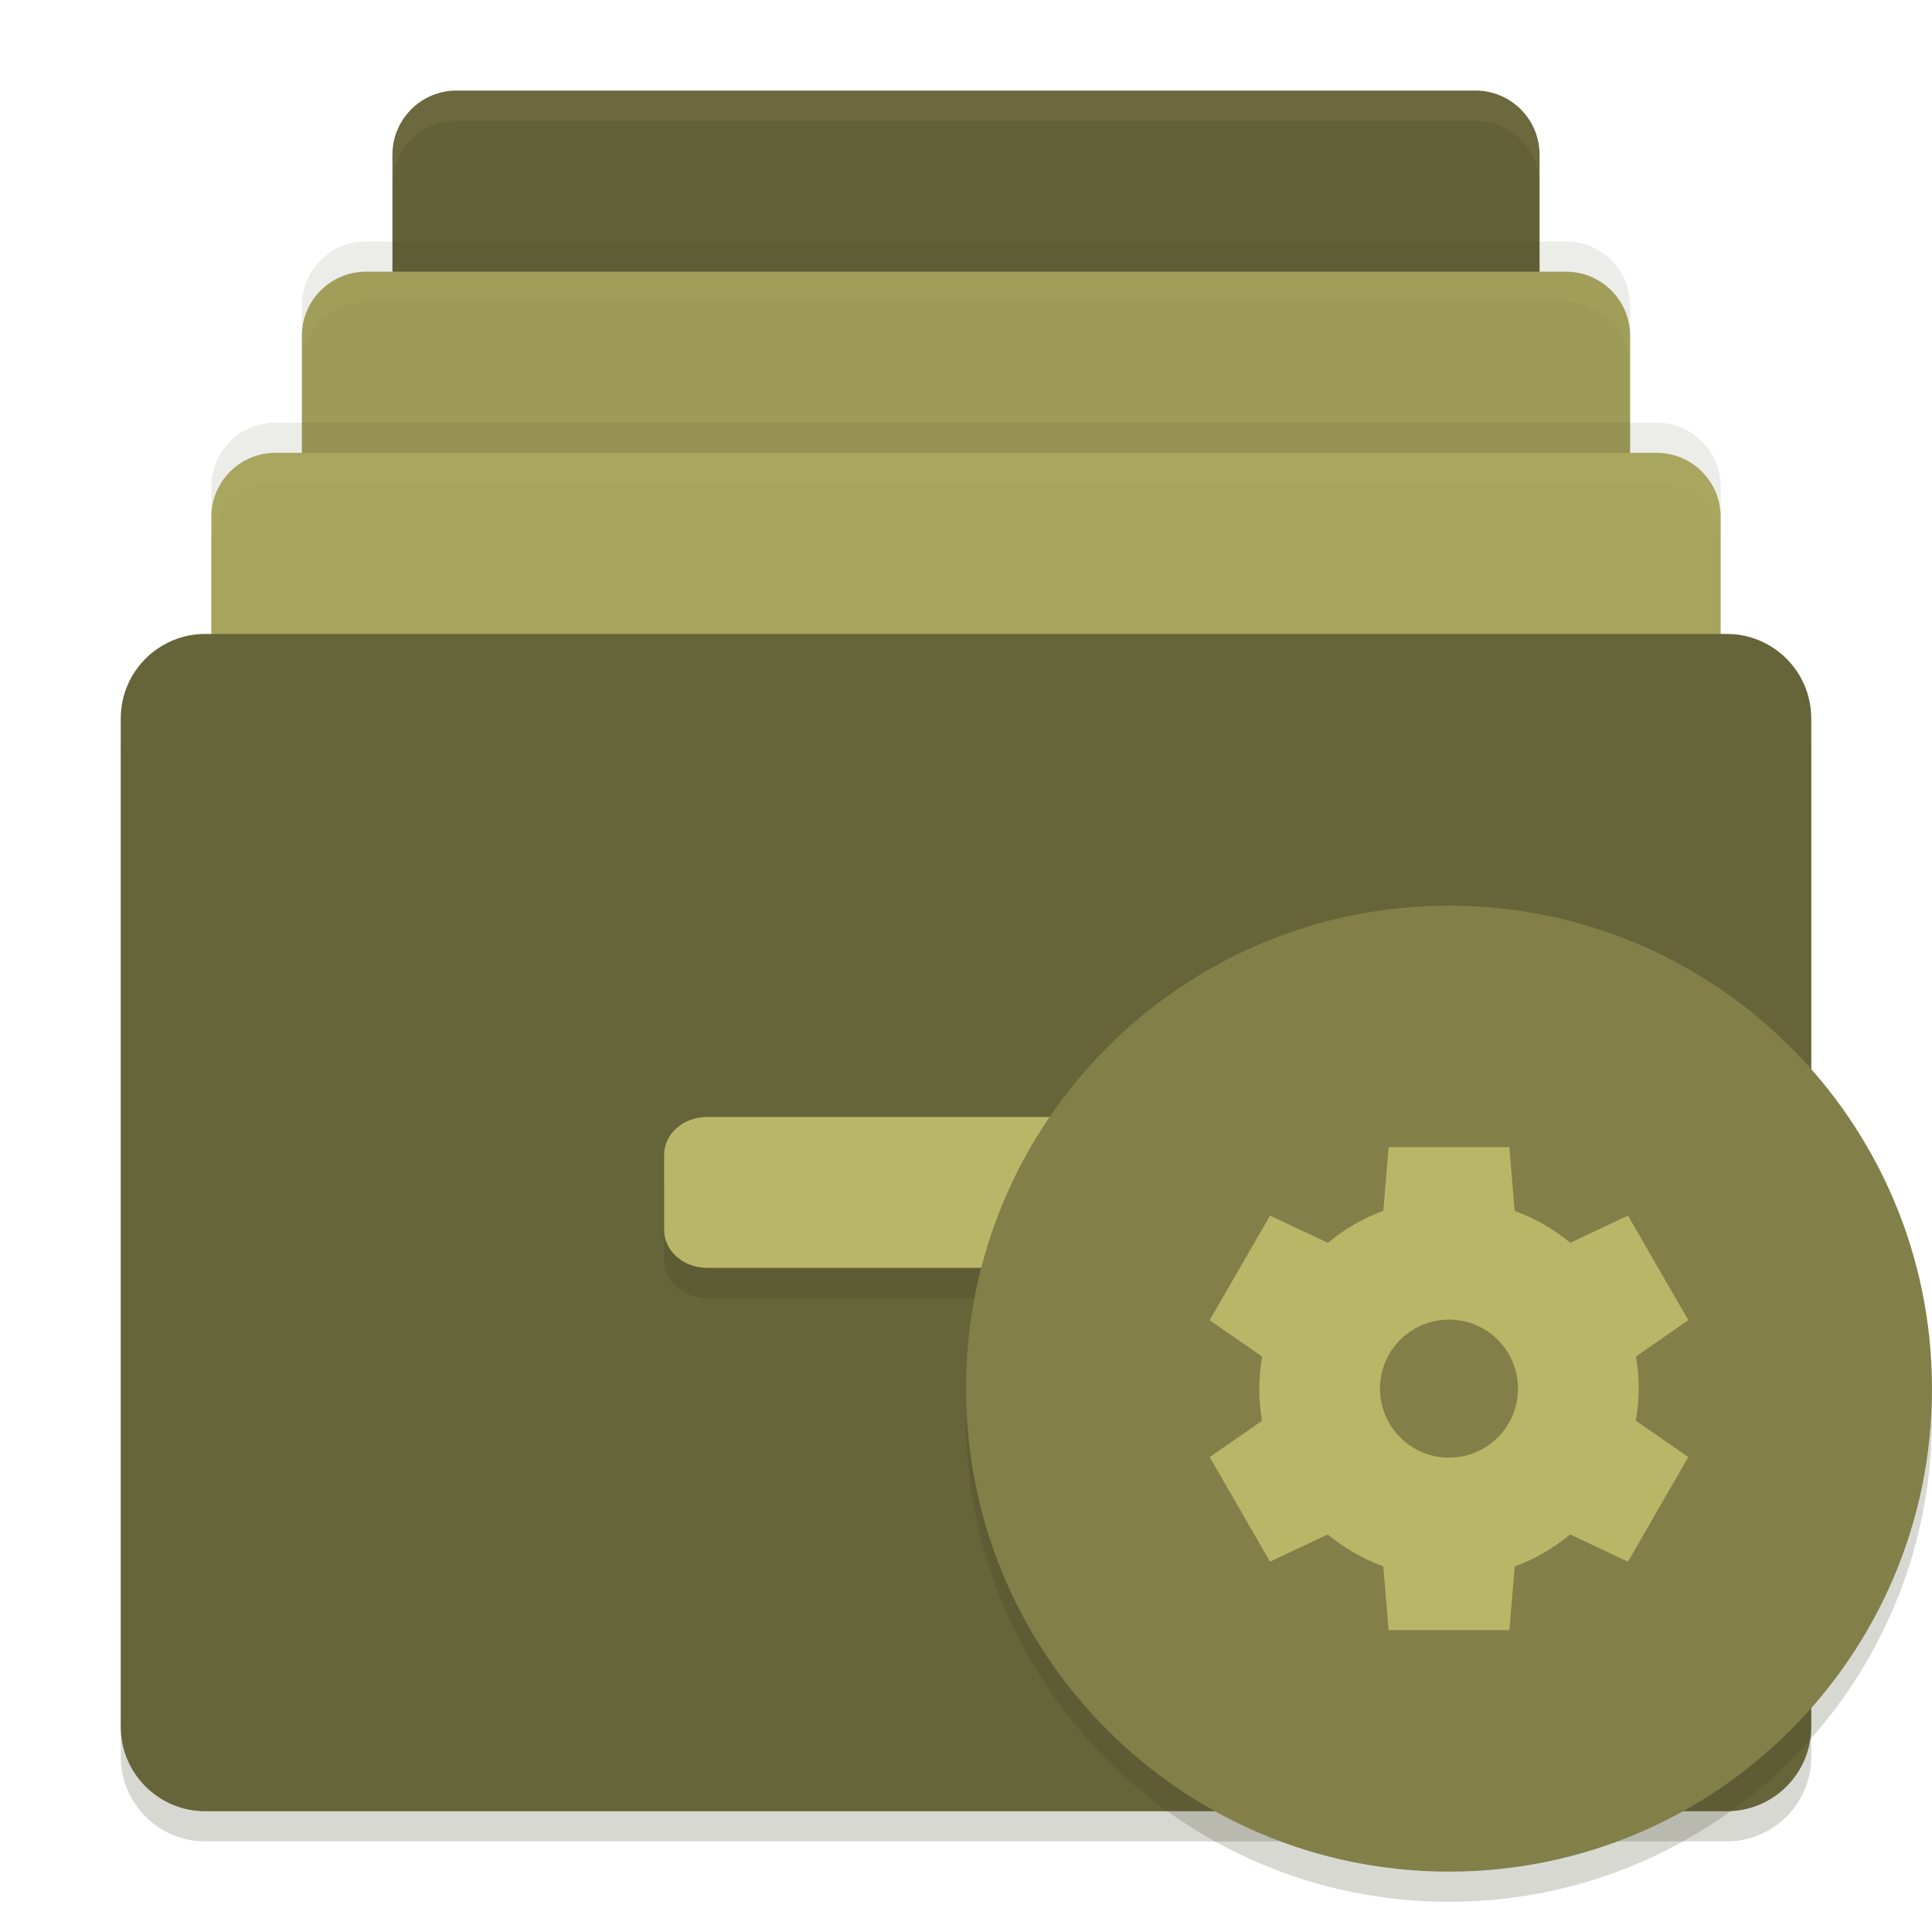
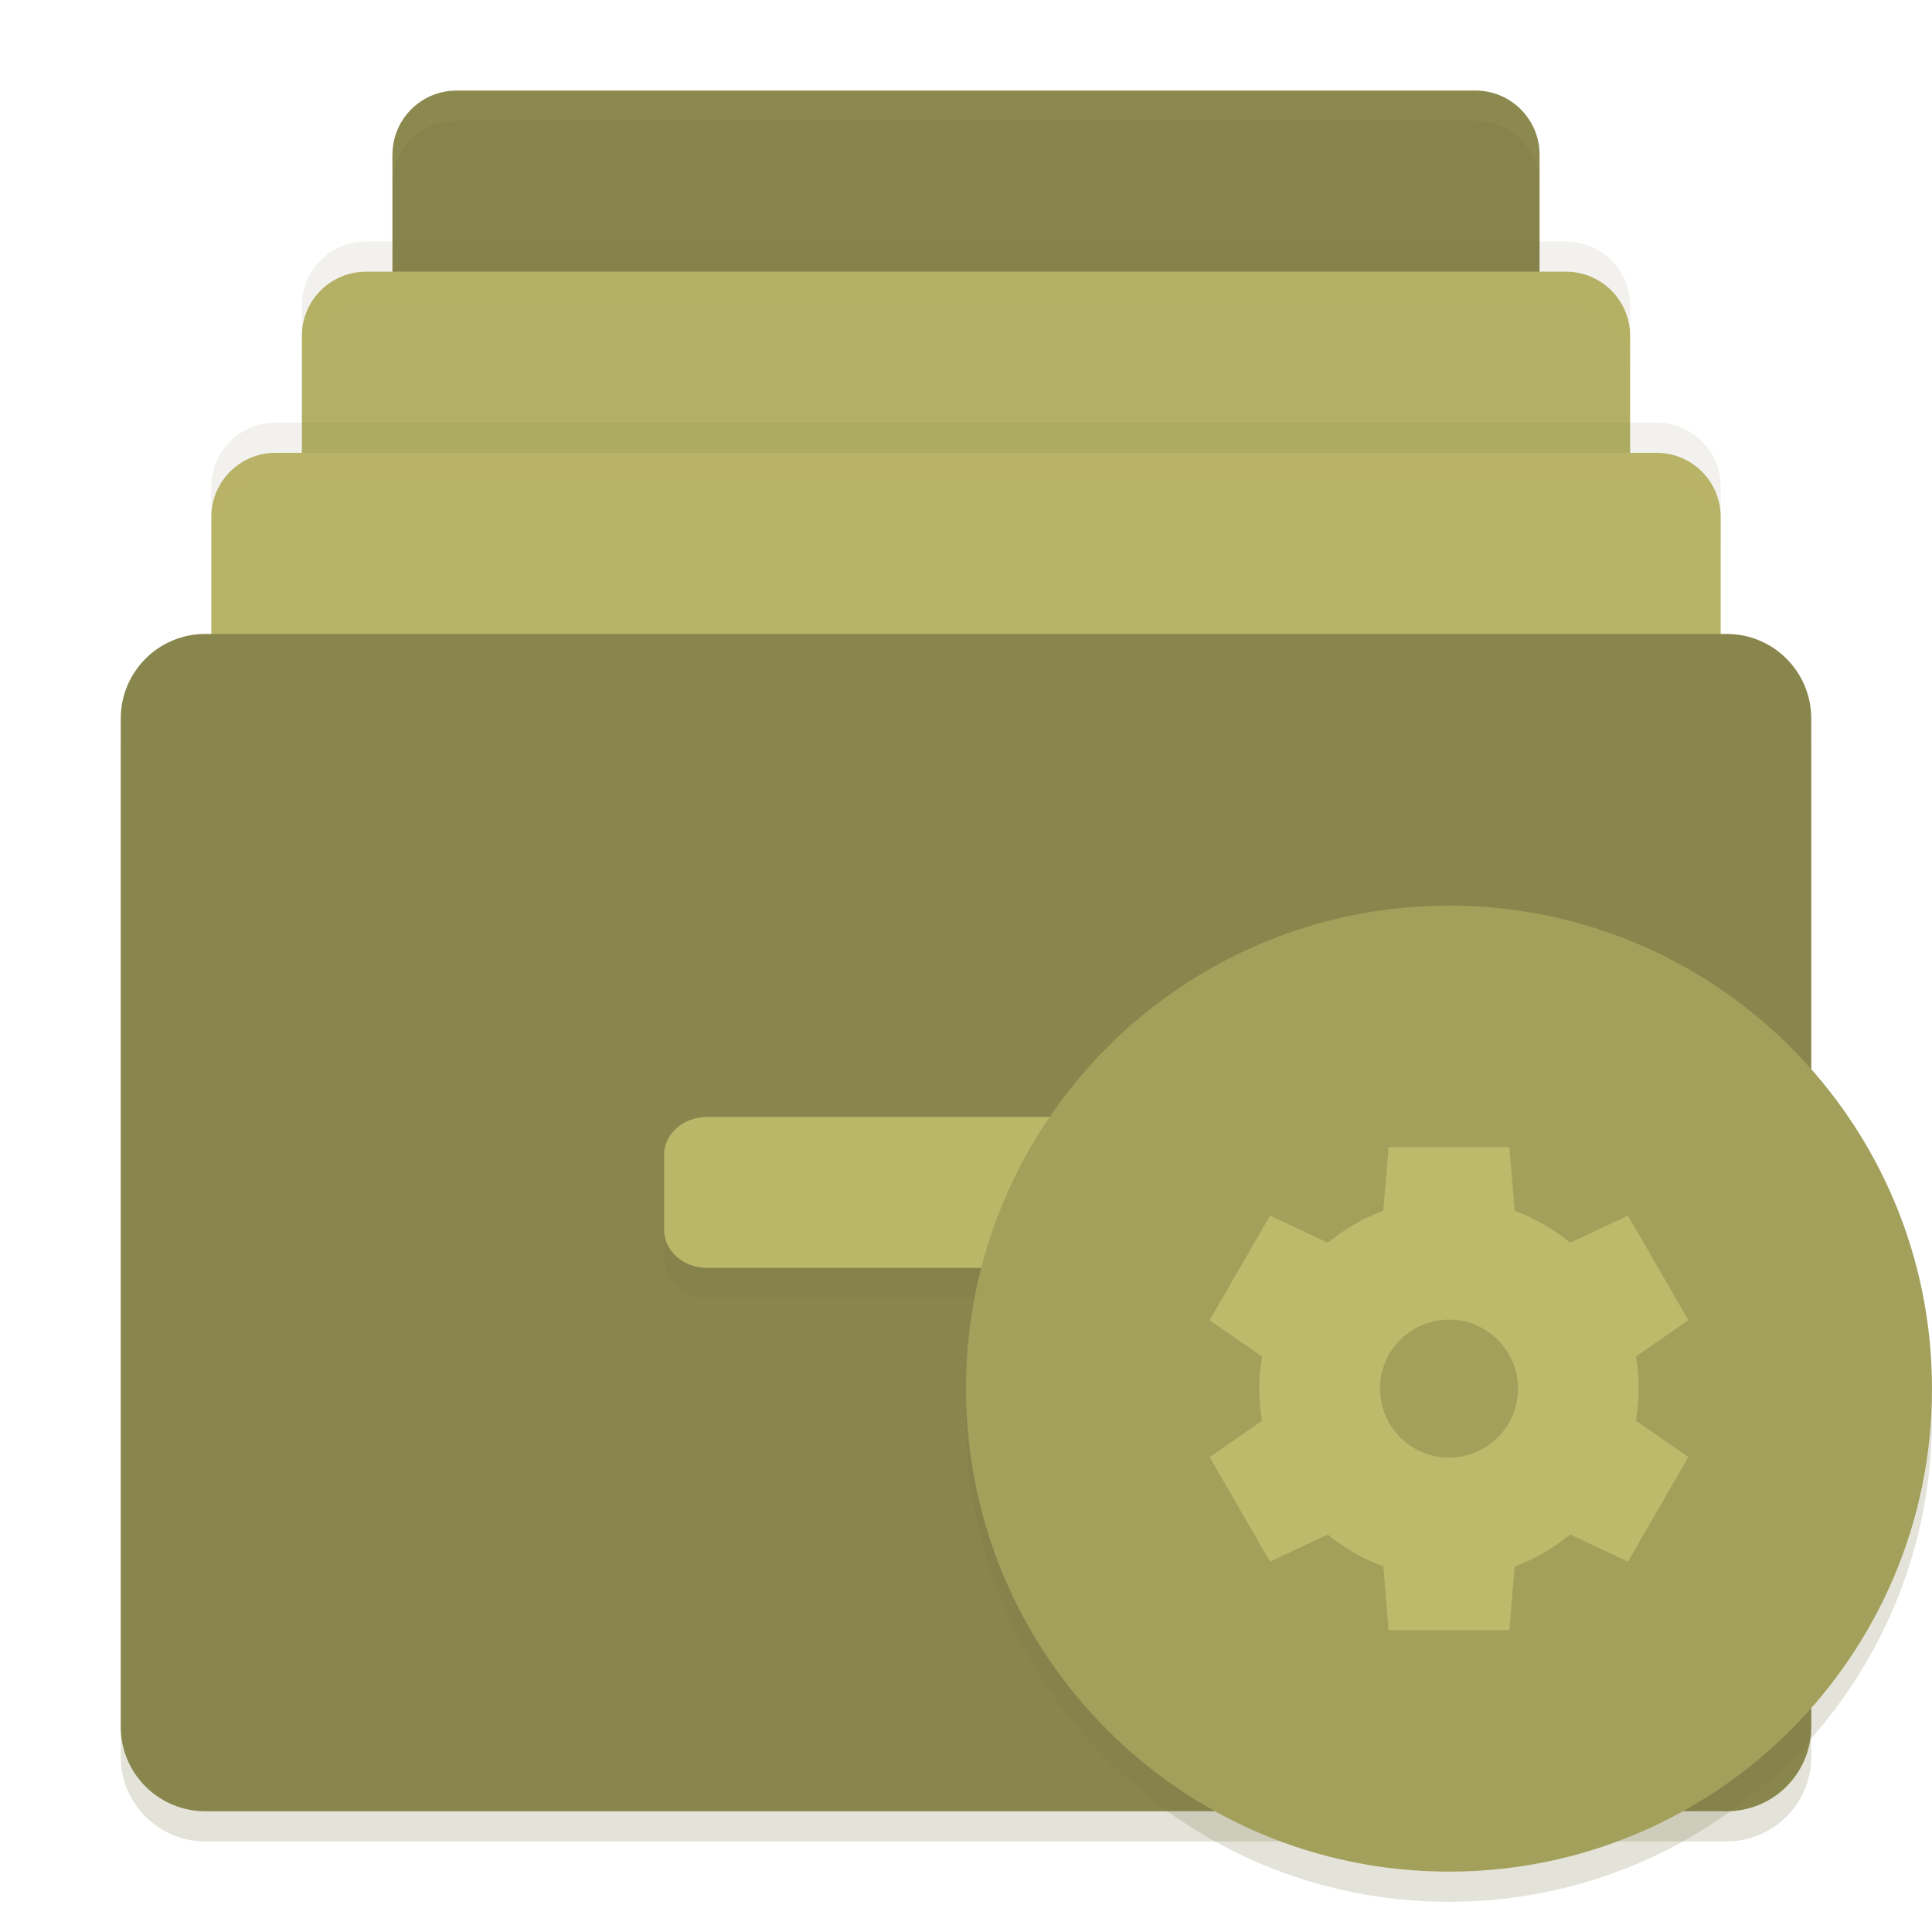
<svg xmlns="http://www.w3.org/2000/svg" width="64" height="64" version="1">
  <g>
-     <rect style="opacity:0.2" width="56" height="39" x="4" y="22" rx="2.8" ry="2.8" fill="#3e3d23" />
-     <rect style="fill:#636138" width="38" height="34" x="13" y="3" rx="2.125" ry="2.125" />
-     <rect style="fill:#9e9b59" width="44" height="34" x="10" y="9" rx="2.125" ry="2.125" />
-     <rect style="fill:#a7a45e" width="50" height="34" x="7" y="15" rx="2.125" ry="2.125" />
-     <rect style="fill:#666439" width="56" height="39" x="4" y="21" rx="2.8" ry="2.8" />
-     <rect style="opacity:0.2" width="20" height="5" x="22" y="38" rx="1.429" ry="1.25" fill="#3e3d23" />
-     <rect style="fill:#b9b668" width="20" height="5" x="22" y="37" rx="1.429" ry="1.25" />
-     <path style="opacity:0.1;fill:#b9b668" d="M 15.125,3 C 13.948,3 13,3.948 13,5.125 V 6.125 C 13,4.948 13.948,4 15.125,4 H 48.875 C 50.052,4 51,4.948 51,6.125 V 5.125 C 51,3.948 50.052,3 48.875,3 Z" />
-     <path style="opacity:0.1;fill:#b9b668" d="M 12.125,9 C 10.948,9 10,9.948 10,11.125 V 12.125 C 10,10.948 10.948,10 12.125,10 H 51.875 C 53.052,10 54,10.948 54,12.125 V 11.125 C 54,9.948 53.052,9 51.875,9 Z" />
-     <path style="opacity:0.1;fill:#b9b668" d="M 9.125,15 C 7.948,15 7,15.948 7,17.125 V 18.125 C 7,16.948 7.948,16 9.125,16 H 54.875 C 56.052,16 57,16.948 57,18.125 V 17.125 C 57,15.948 56.052,15 54.875,15 Z" />
-     <path style="opacity:0.1" d="M 12.125,8 C 10.948,8 10,8.948 10,10.125 V 11.125 C 10,9.948 10.948,9 12.125,9 H 51.875 C 53.052,9 54,9.948 54,11.125 V 10.125 C 54,8.948 53.052,8 51.875,8 Z" fill="#3e3d23" />
-     <path style="opacity:0.1" d="M 9.125,14 C 7.948,14 7,14.948 7,16.125 V 17.125 C 7,15.948 7.948,15 9.125,15 H 54.875 C 56.052,15 57,15.948 57,17.125 V 16.125 C 57,14.948 56.052,14 54.875,14 Z" fill="#3e3d23" />
+     <rect style="opacity:0.2" width="56" height="39" x="4" y="22" rx="2.8" ry="2.8" fill="#777543" />
+     <rect style="fill:#86844c" width="38" height="34" x="13" y="3" rx="2.125" ry="2.125" />
+     <rect style="fill:#b3b065" width="44" height="34" x="10" y="9" rx="2.125" ry="2.125" />
+     <rect style="fill:#b7b367" width="50" height="34" x="7" y="15" rx="2.125" ry="2.125" />
+     <rect style="fill:#89864d" width="56" height="39" x="4" y="21" rx="2.8" ry="2.8" />
+     <rect style="opacity:0.2" width="20" height="5" x="22" y="38" rx="1.429" ry="1.25" fill="#777543" />
+     <rect style="fill:#bab769" width="20" height="5" x="22" y="37" rx="1.429" ry="1.25" />
+     <path style="opacity:0.1;fill:#beba6b" d="M 15.125,3 C 13.948,3 13,3.948 13,5.125 V 6.125 C 13,4.948 13.948,4 15.125,4 H 48.875 C 50.052,4 51,4.948 51,6.125 V 5.125 C 51,3.948 50.052,3 48.875,3 Z" />
+     <path style="opacity:0.1;fill:#beba6b" d="M 12.125,9 C 10.948,9 10,9.948 10,11.125 V 12.125 C 10,10.948 10.948,10 12.125,10 H 51.875 C 53.052,10 54,10.948 54,12.125 V 11.125 C 54,9.948 53.052,9 51.875,9 Z" />
+     <path style="opacity:0.1;fill:#beba6b" d="M 9.125,15 C 7.948,15 7,15.948 7,17.125 V 18.125 C 7,16.948 7.948,16 9.125,16 H 54.875 C 56.052,16 57,16.948 57,18.125 V 17.125 C 57,15.948 56.052,15 54.875,15 Z" />
+     <path style="opacity:0.1" d="M 12.125,8 C 10.948,8 10,8.948 10,10.125 V 11.125 C 10,9.948 10.948,9 12.125,9 H 51.875 C 53.052,9 54,9.948 54,11.125 V 10.125 C 54,8.948 53.052,8 51.875,8 Z" fill="#777543" />
+     <path style="opacity:0.1" d="M 9.125,14 C 7.948,14 7,14.948 7,16.125 V 17.125 C 7,15.948 7.948,15 9.125,15 H 54.875 C 56.052,15 57,15.948 57,17.125 V 16.125 C 57,14.948 56.052,14 54.875,14 Z" fill="#777543" />
  </g>
  <g>
-     <circle style="opacity:0.2" cx="48" cy="47" r="16" fill="#3e3d23" />
-     <circle style="fill:#827f49" cx="48" cy="46" r="16" />
-     <path style="fill:#b9b668" d="m 46,38 -0.176,2.107 a 6.286,6.286 0 0 0 -1.837,1.063 l -1.915,-0.902 -2,3.464 1.739,1.208 a 6.286,6.286 0 0 0 -0.096,1.06 6.286,6.286 0 0 0 0.091,1.065 l -1.734,1.203 2,3.464 1.911,-0.9 a 6.286,6.286 0 0 0 1.841,1.056 l 0.176,2.112 4,0 0.176,-2.107 a 6.286,6.286 0 0 0 1.837,-1.063 l 1.915,0.902 2,-3.464 -1.739,-1.208 a 6.286,6.286 0 0 0 0.096,-1.06 6.286,6.286 0 0 0 -0.091,-1.065 l 1.734,-1.203 -2,-3.464 -1.911,0.9 a 6.286,6.286 0 0 0 -1.842,-1.056 l -0.176,-2.112 -4,0 z m 2,5.714 a 2.286,2.286 0 0 1 2.286,2.286 A 2.286,2.286 0 0 1 48,48.286 2.286,2.286 0 0 1 45.714,46 2.286,2.286 0 0 1 48,43.714 Z" />
+     <circle style="opacity:0.2" cx="48" cy="47" r="16" fill="#777543" />
+     <circle style="fill:#a3a05c" cx="48" cy="46" r="16" />
+     <path style="fill:#beba6b" d="m 46,38 -0.176,2.107 a 6.286,6.286 0 0 0 -1.837,1.063 l -1.915,-0.902 -2,3.464 1.739,1.208 a 6.286,6.286 0 0 0 -0.096,1.06 6.286,6.286 0 0 0 0.091,1.065 l -1.734,1.203 2,3.464 1.911,-0.9 a 6.286,6.286 0 0 0 1.841,1.056 l 0.176,2.112 4,0 0.176,-2.107 a 6.286,6.286 0 0 0 1.837,-1.063 l 1.915,0.902 2,-3.464 -1.739,-1.208 a 6.286,6.286 0 0 0 0.096,-1.06 6.286,6.286 0 0 0 -0.091,-1.065 l 1.734,-1.203 -2,-3.464 -1.911,0.9 a 6.286,6.286 0 0 0 -1.842,-1.056 l -0.176,-2.112 -4,0 z m 2,5.714 a 2.286,2.286 0 0 1 2.286,2.286 A 2.286,2.286 0 0 1 48,48.286 2.286,2.286 0 0 1 45.714,46 2.286,2.286 0 0 1 48,43.714 Z" />
  </g>
</svg>
